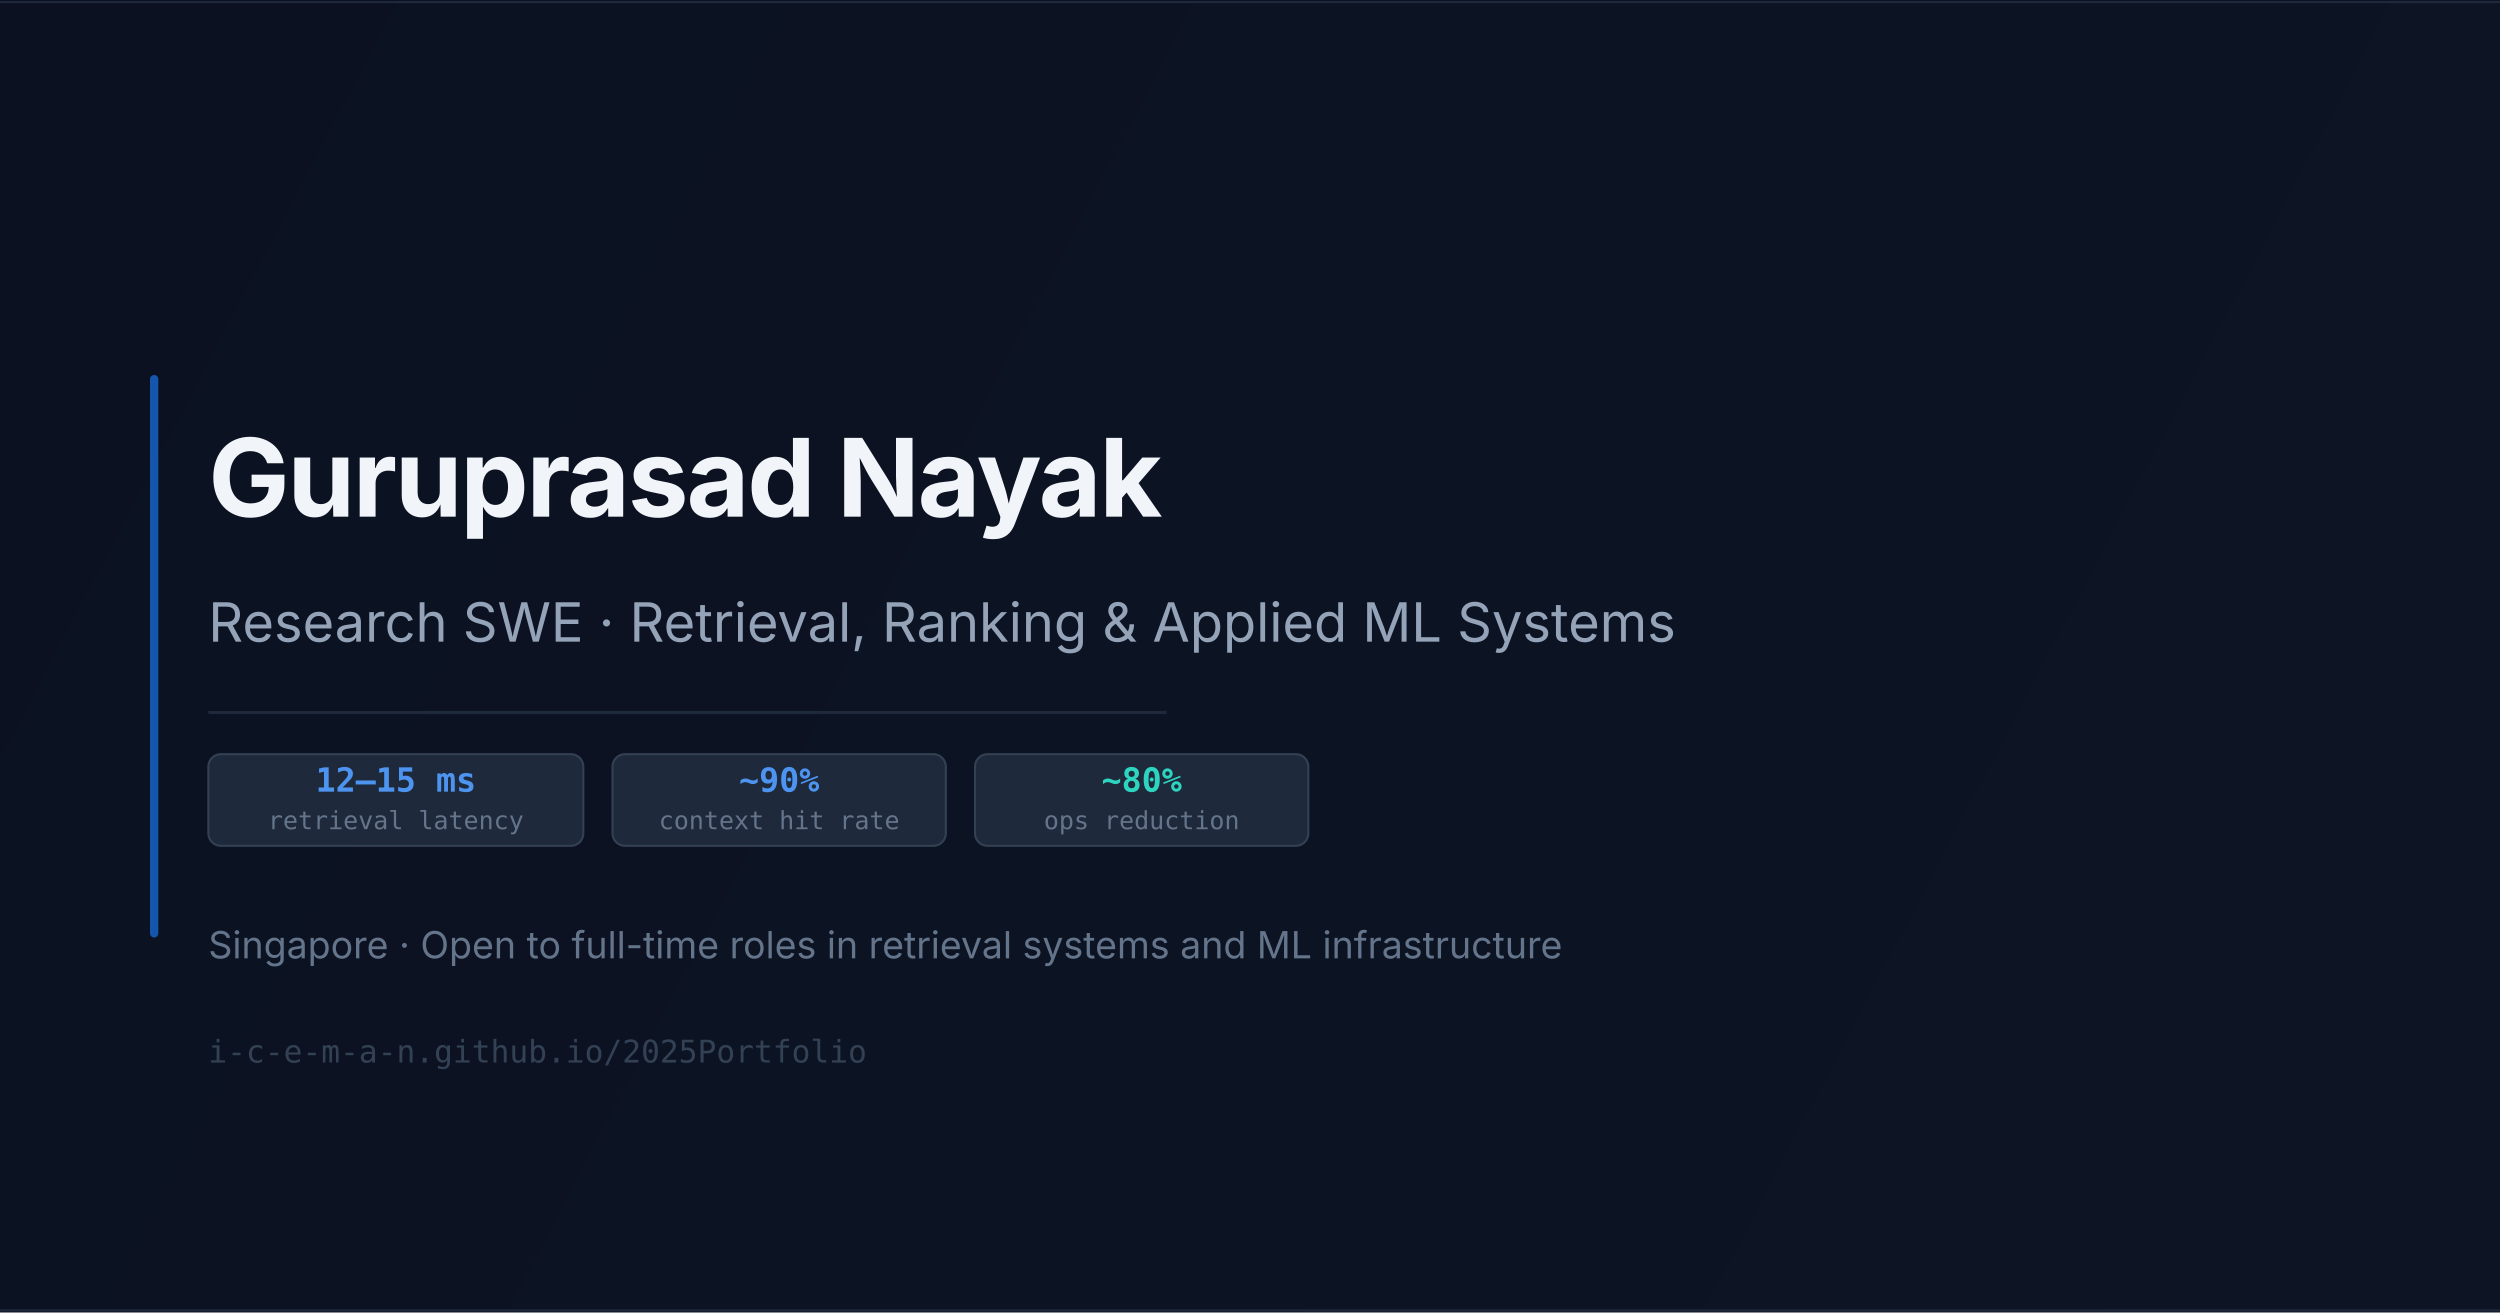
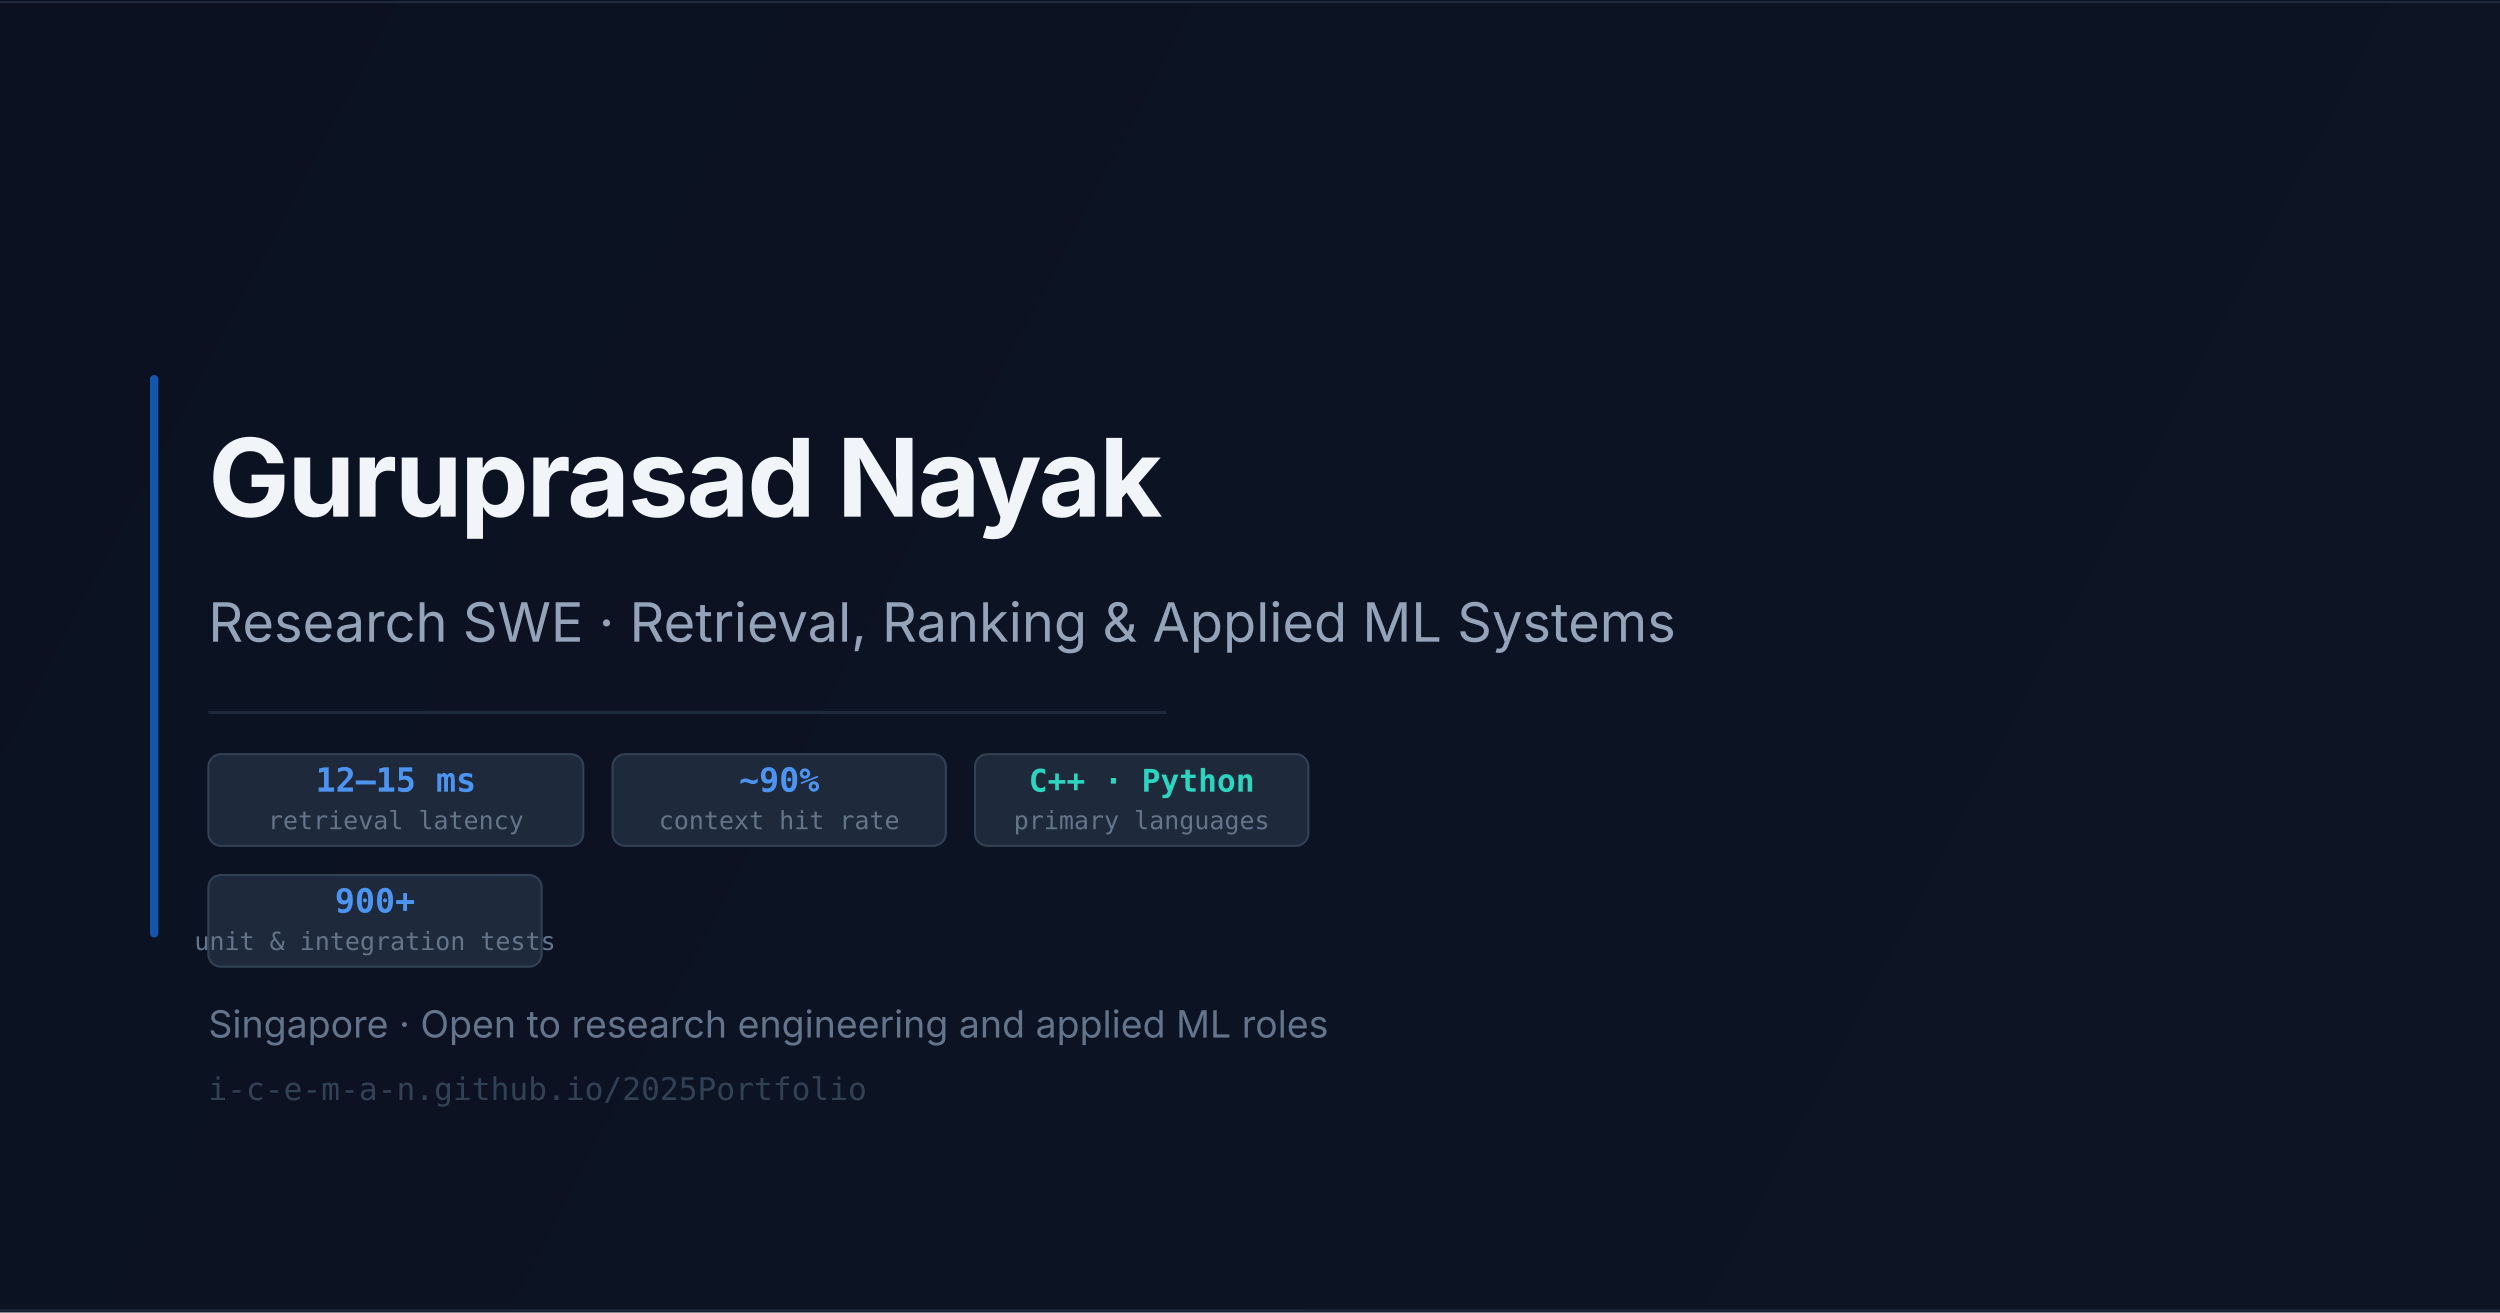
<svg xmlns="http://www.w3.org/2000/svg" width="1200" height="630" viewBox="0 0 1200 630">
  <defs>
    <linearGradient id="bg" x1="0" y1="0" x2="1200" y2="630" gradientUnits="userSpaceOnUse">
      <stop offset="0%" stop-color="#0b1120" />
      <stop offset="100%" stop-color="#0d1525" />
    </linearGradient>
  </defs>
  <rect width="1200" height="630" fill="url(#bg)" />
  <line x1="0" y1="1" x2="1200" y2="1" stroke="#1e293b" stroke-width="1" />
  <line x1="0" y1="629" x2="1200" y2="629" stroke="#1e293b" stroke-width="1" />
  <rect x="72" y="180" width="4" height="270" rx="2" fill="#1a73e8" opacity="0.7" />
  <text x="100" y="248" font-family="system-ui,-apple-system,sans-serif" font-size="52" font-weight="700" fill="#f1f5f9" letter-spacing="-1">Guruprasad Nayak</text>
  <text x="100" y="308" font-family="system-ui,-apple-system,sans-serif" font-size="26" font-weight="400" fill="#94a3b8">Research SWE · Retrieval, Ranking &amp; Applied ML Systems</text>
  <line x1="100" y1="342" x2="560" y2="342" stroke="#1e293b" stroke-width="1.5" />
  <rect x="100" y="362" width="180" height="44" rx="6" fill="#1e293b" stroke="#334155" stroke-width="1" />
  <text x="190" y="380" text-anchor="middle" font-family="ui-monospace,monospace" font-size="16" font-weight="600" fill="#4d94f0">12–15 ms</text>
  <text x="190" y="398" text-anchor="middle" font-family="ui-monospace,monospace" font-size="12" fill="#64748b">retrieval latency</text>
  <rect x="294" y="362" width="160" height="44" rx="6" fill="#1e293b" stroke="#334155" stroke-width="1" />
  <text x="374" y="380" text-anchor="middle" font-family="ui-monospace,monospace" font-size="16" font-weight="600" fill="#4d94f0">~90%</text>
  <text x="374" y="398" text-anchor="middle" font-family="ui-monospace,monospace" font-size="12" fill="#64748b">context hit rate</text>
  <rect x="468" y="362" width="160" height="44" rx="6" fill="#1e293b" stroke="#334155" stroke-width="1" />
-   <text x="548" y="380" text-anchor="middle" font-family="ui-monospace,monospace" font-size="16" font-weight="600" fill="#2dd4bf">~80%</text>
-   <text x="548" y="398" text-anchor="middle" font-family="ui-monospace,monospace" font-size="12" fill="#64748b">ops reduction</text>
-   <text x="100" y="460" font-family="system-ui,-apple-system,sans-serif" font-size="18" fill="#64748b">Singapore · Open to full-time roles in retrieval systems and ML infrastructure</text>
-   <text x="100" y="510" font-family="ui-monospace,monospace" font-size="15" fill="#334155">i-c-e-m-a-n.github.io/2025Portfolio</text>
+   <text x="548" y="380" text-anchor="middle" font-family="ui-monospace,monospace" font-size="15" font-weight="600" fill="#2dd4bf">C++ · Python</text>
+   <text x="548" y="398" text-anchor="middle" font-family="ui-monospace,monospace" font-size="12" fill="#64748b">primary languages</text>
+   <rect x="100" y="420" width="160" height="44" rx="6" fill="#1e293b" stroke="#334155" stroke-width="1" />
+   <text x="180" y="438" text-anchor="middle" font-family="ui-monospace,monospace" font-size="16" font-weight="600" fill="#4d94f0">900+</text>
+   <text x="180" y="456" text-anchor="middle" font-family="ui-monospace,monospace" font-size="12" fill="#64748b">unit &amp; integration tests</text>
+   <text x="100" y="498" font-family="system-ui,-apple-system,sans-serif" font-size="18" fill="#64748b">Singapore · Open to research engineering and applied ML roles</text>
+   <text x="100" y="528" font-family="ui-monospace,monospace" font-size="15" fill="#334155">i-c-e-m-a-n.github.io/2025Portfolio</text>
</svg>
